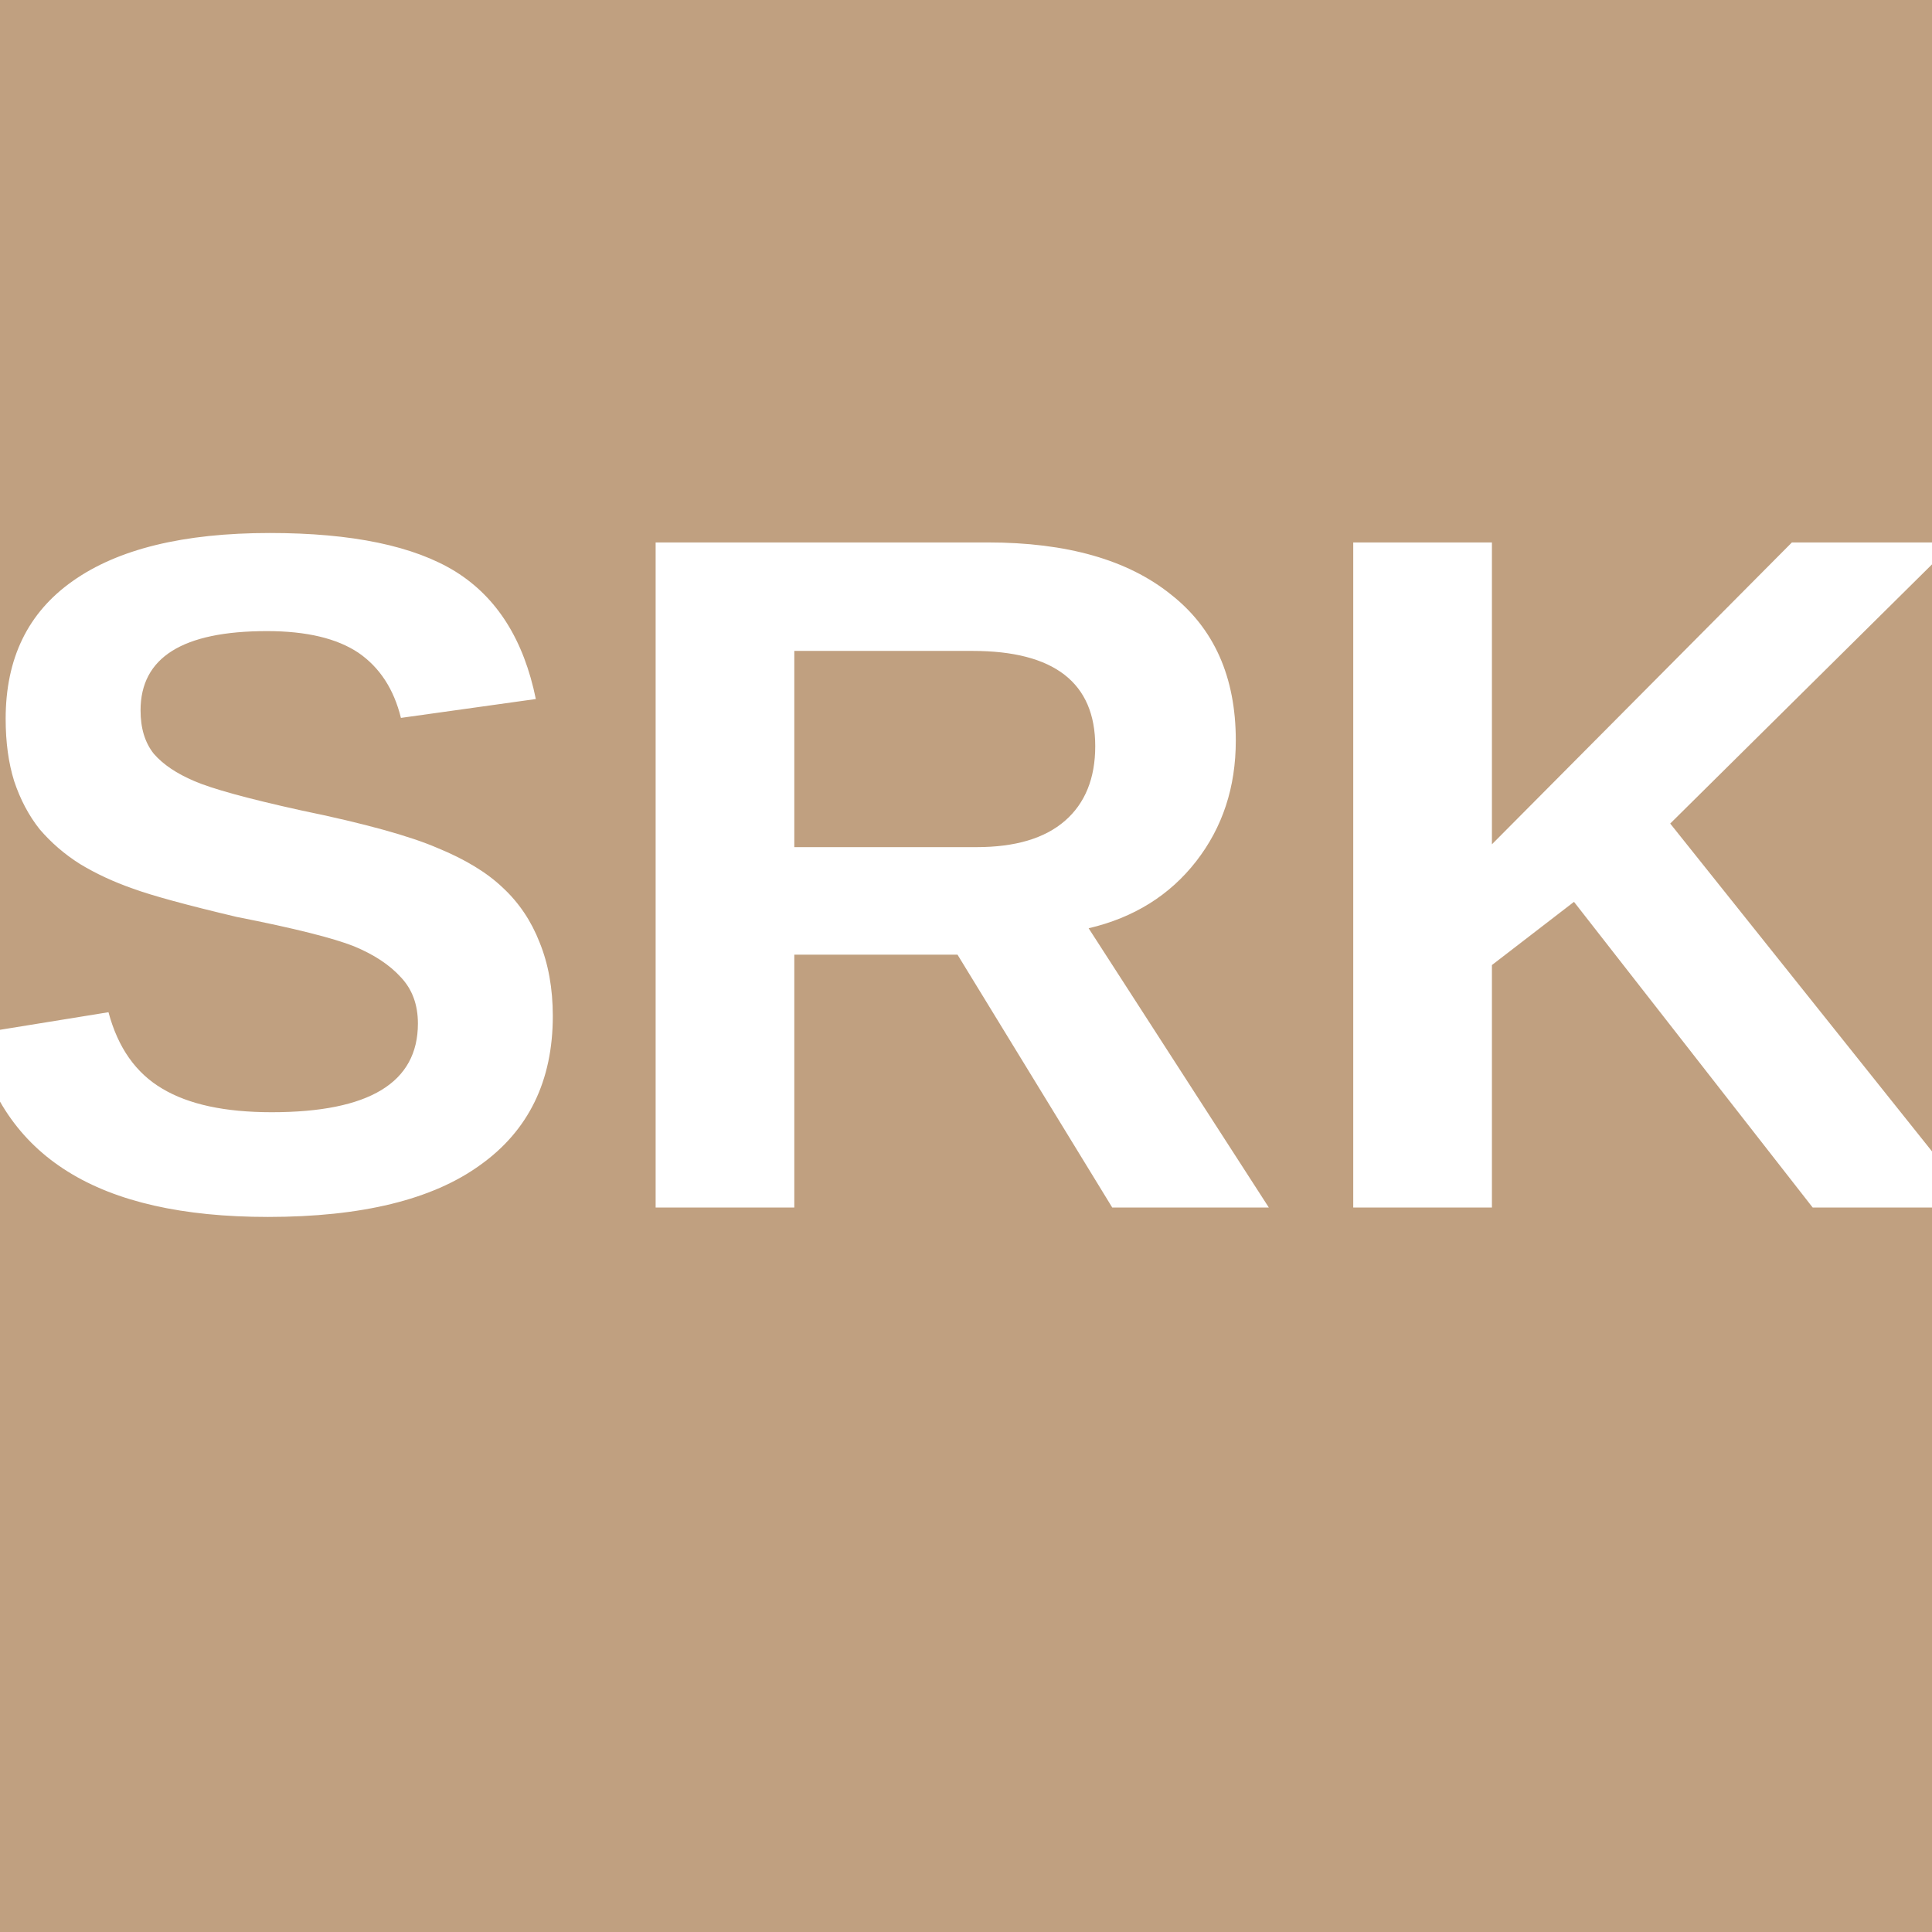
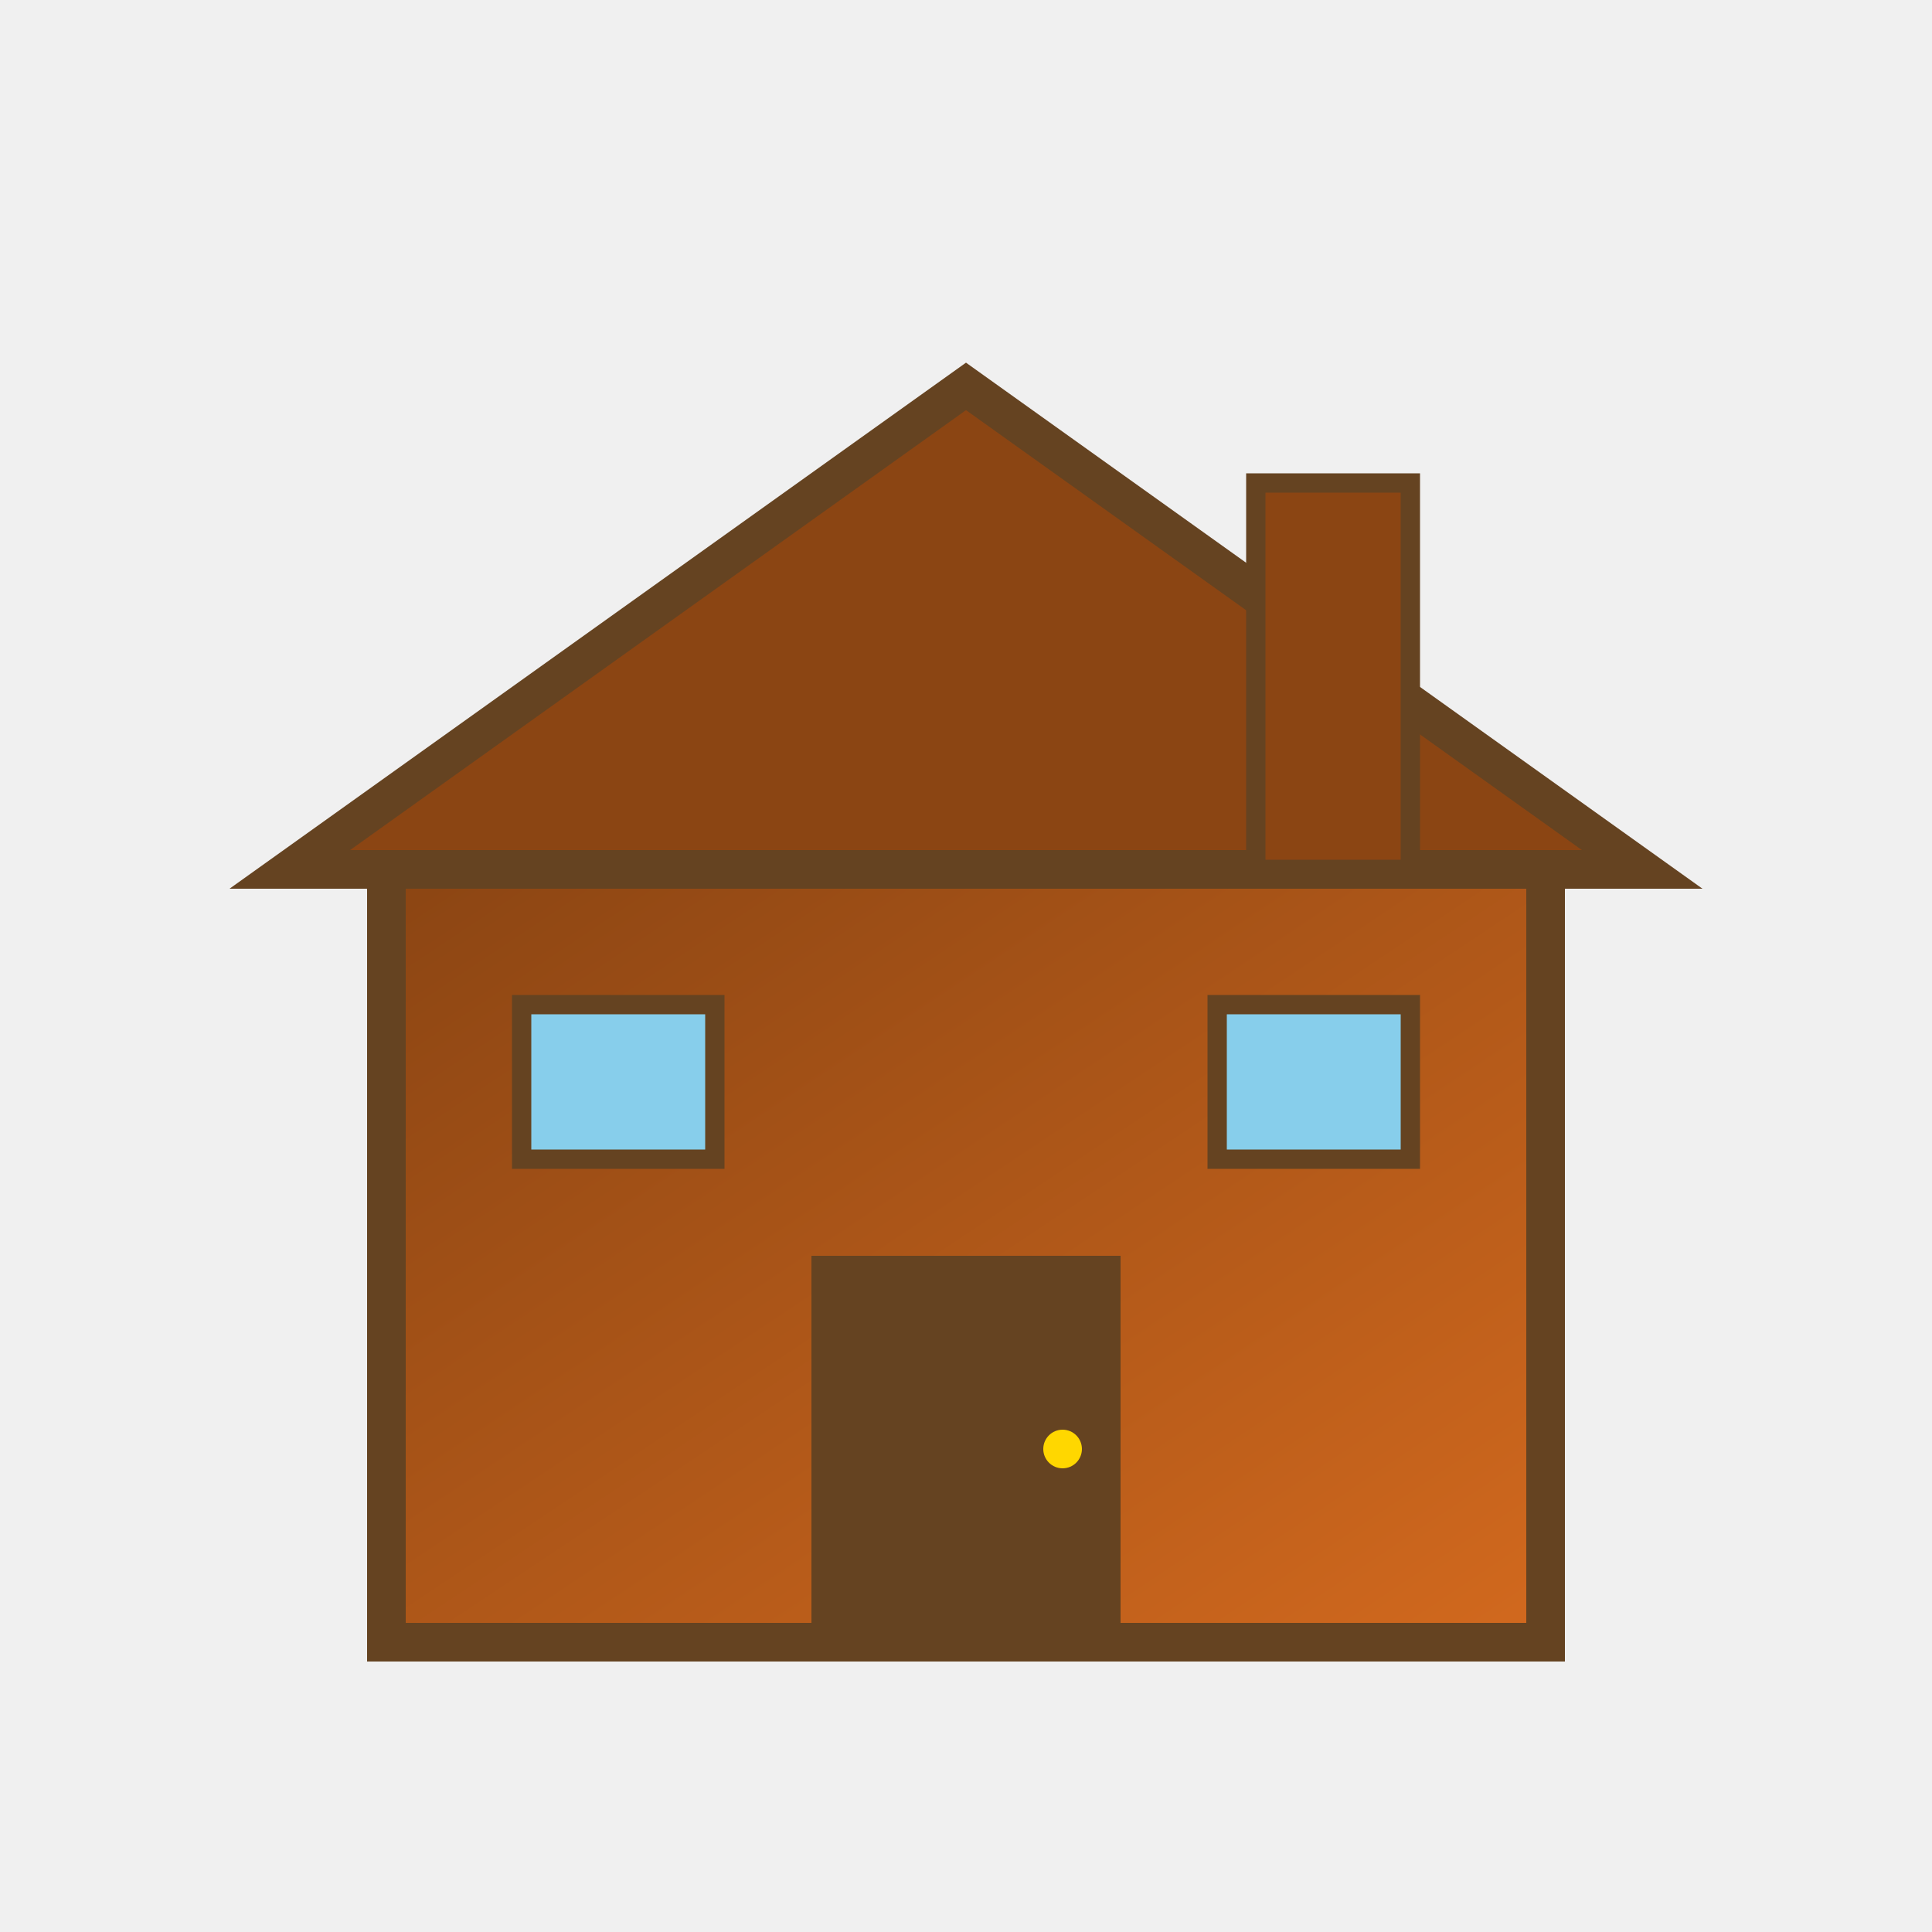
- <svg xmlns="http://www.w3.org/2000/svg" width="32" height="32" viewBox="0 0 32 32">
-   <rect width="32" height="32" fill="#C0A080" />
-   <text x="16" y="20" font-family="Arial" font-size="16" fill="white" text-anchor="middle" font-weight="bold">SRK</text>
+ <svg xmlns="http://www.w3.org/2000/svg" viewBox="0 0 100 100">
+   <defs>
+     <linearGradient id="houseGradient" x1="0%" y1="0%" x2="100%" y2="100%">
+       <stop offset="0%" style="stop-color:#8B4513;stop-opacity:1" />
+       <stop offset="100%" style="stop-color:#D2691E;stop-opacity:1" />
+     </linearGradient>
+   </defs>
+   <rect x="20" y="45" width="60" height="40" fill="url(#houseGradient)" stroke="#654321" stroke-width="2" />
+   <polygon points="15,45 50,20 85,45" fill="#8B4513" stroke="#654321" stroke-width="2" />
+   <rect x="42" y="65" width="16" height="20" fill="#654321" />
+   <rect x="27" y="52" width="10" height="8" fill="#87CEEB" stroke="#654321" stroke-width="1" />
+   <rect x="63" y="52" width="10" height="8" fill="#87CEEB" stroke="#654321" stroke-width="1" />
+   <circle cx="55" cy="75" r="1" fill="#FFD700" />
+   <rect x="65" y="25" width="8" height="20" fill="#8B4513" stroke="#654321" stroke-width="1" />
</svg>
